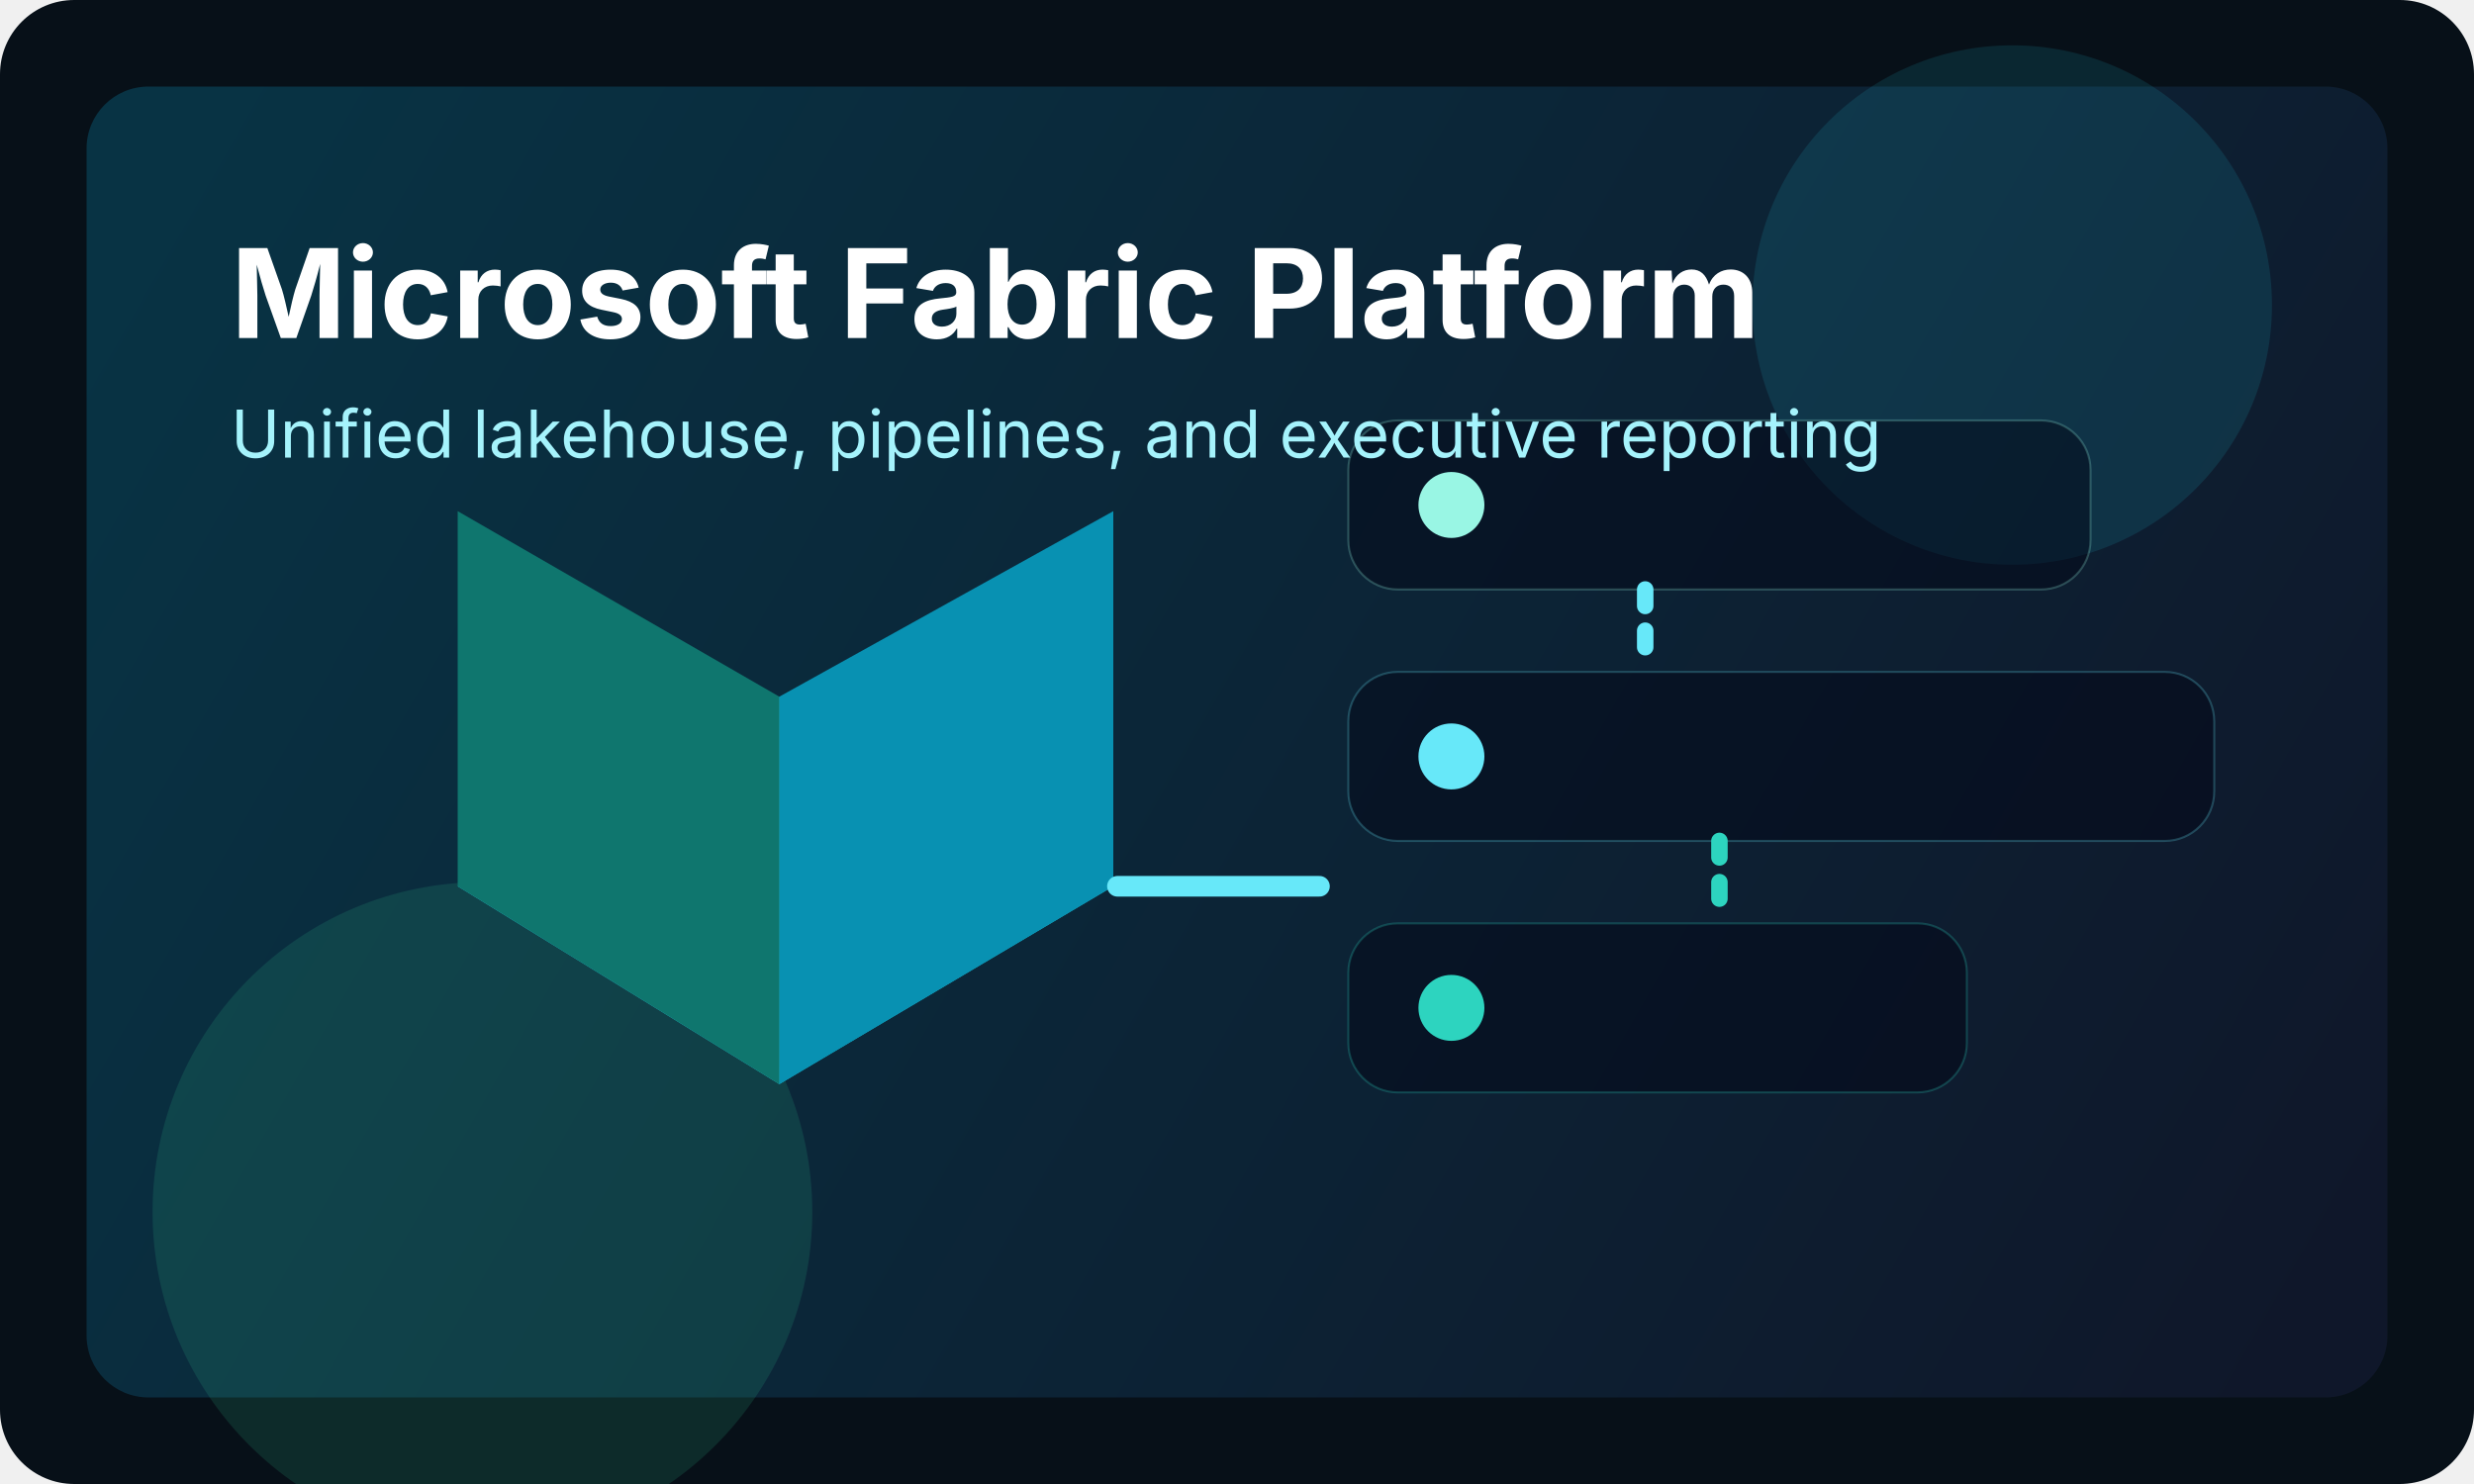
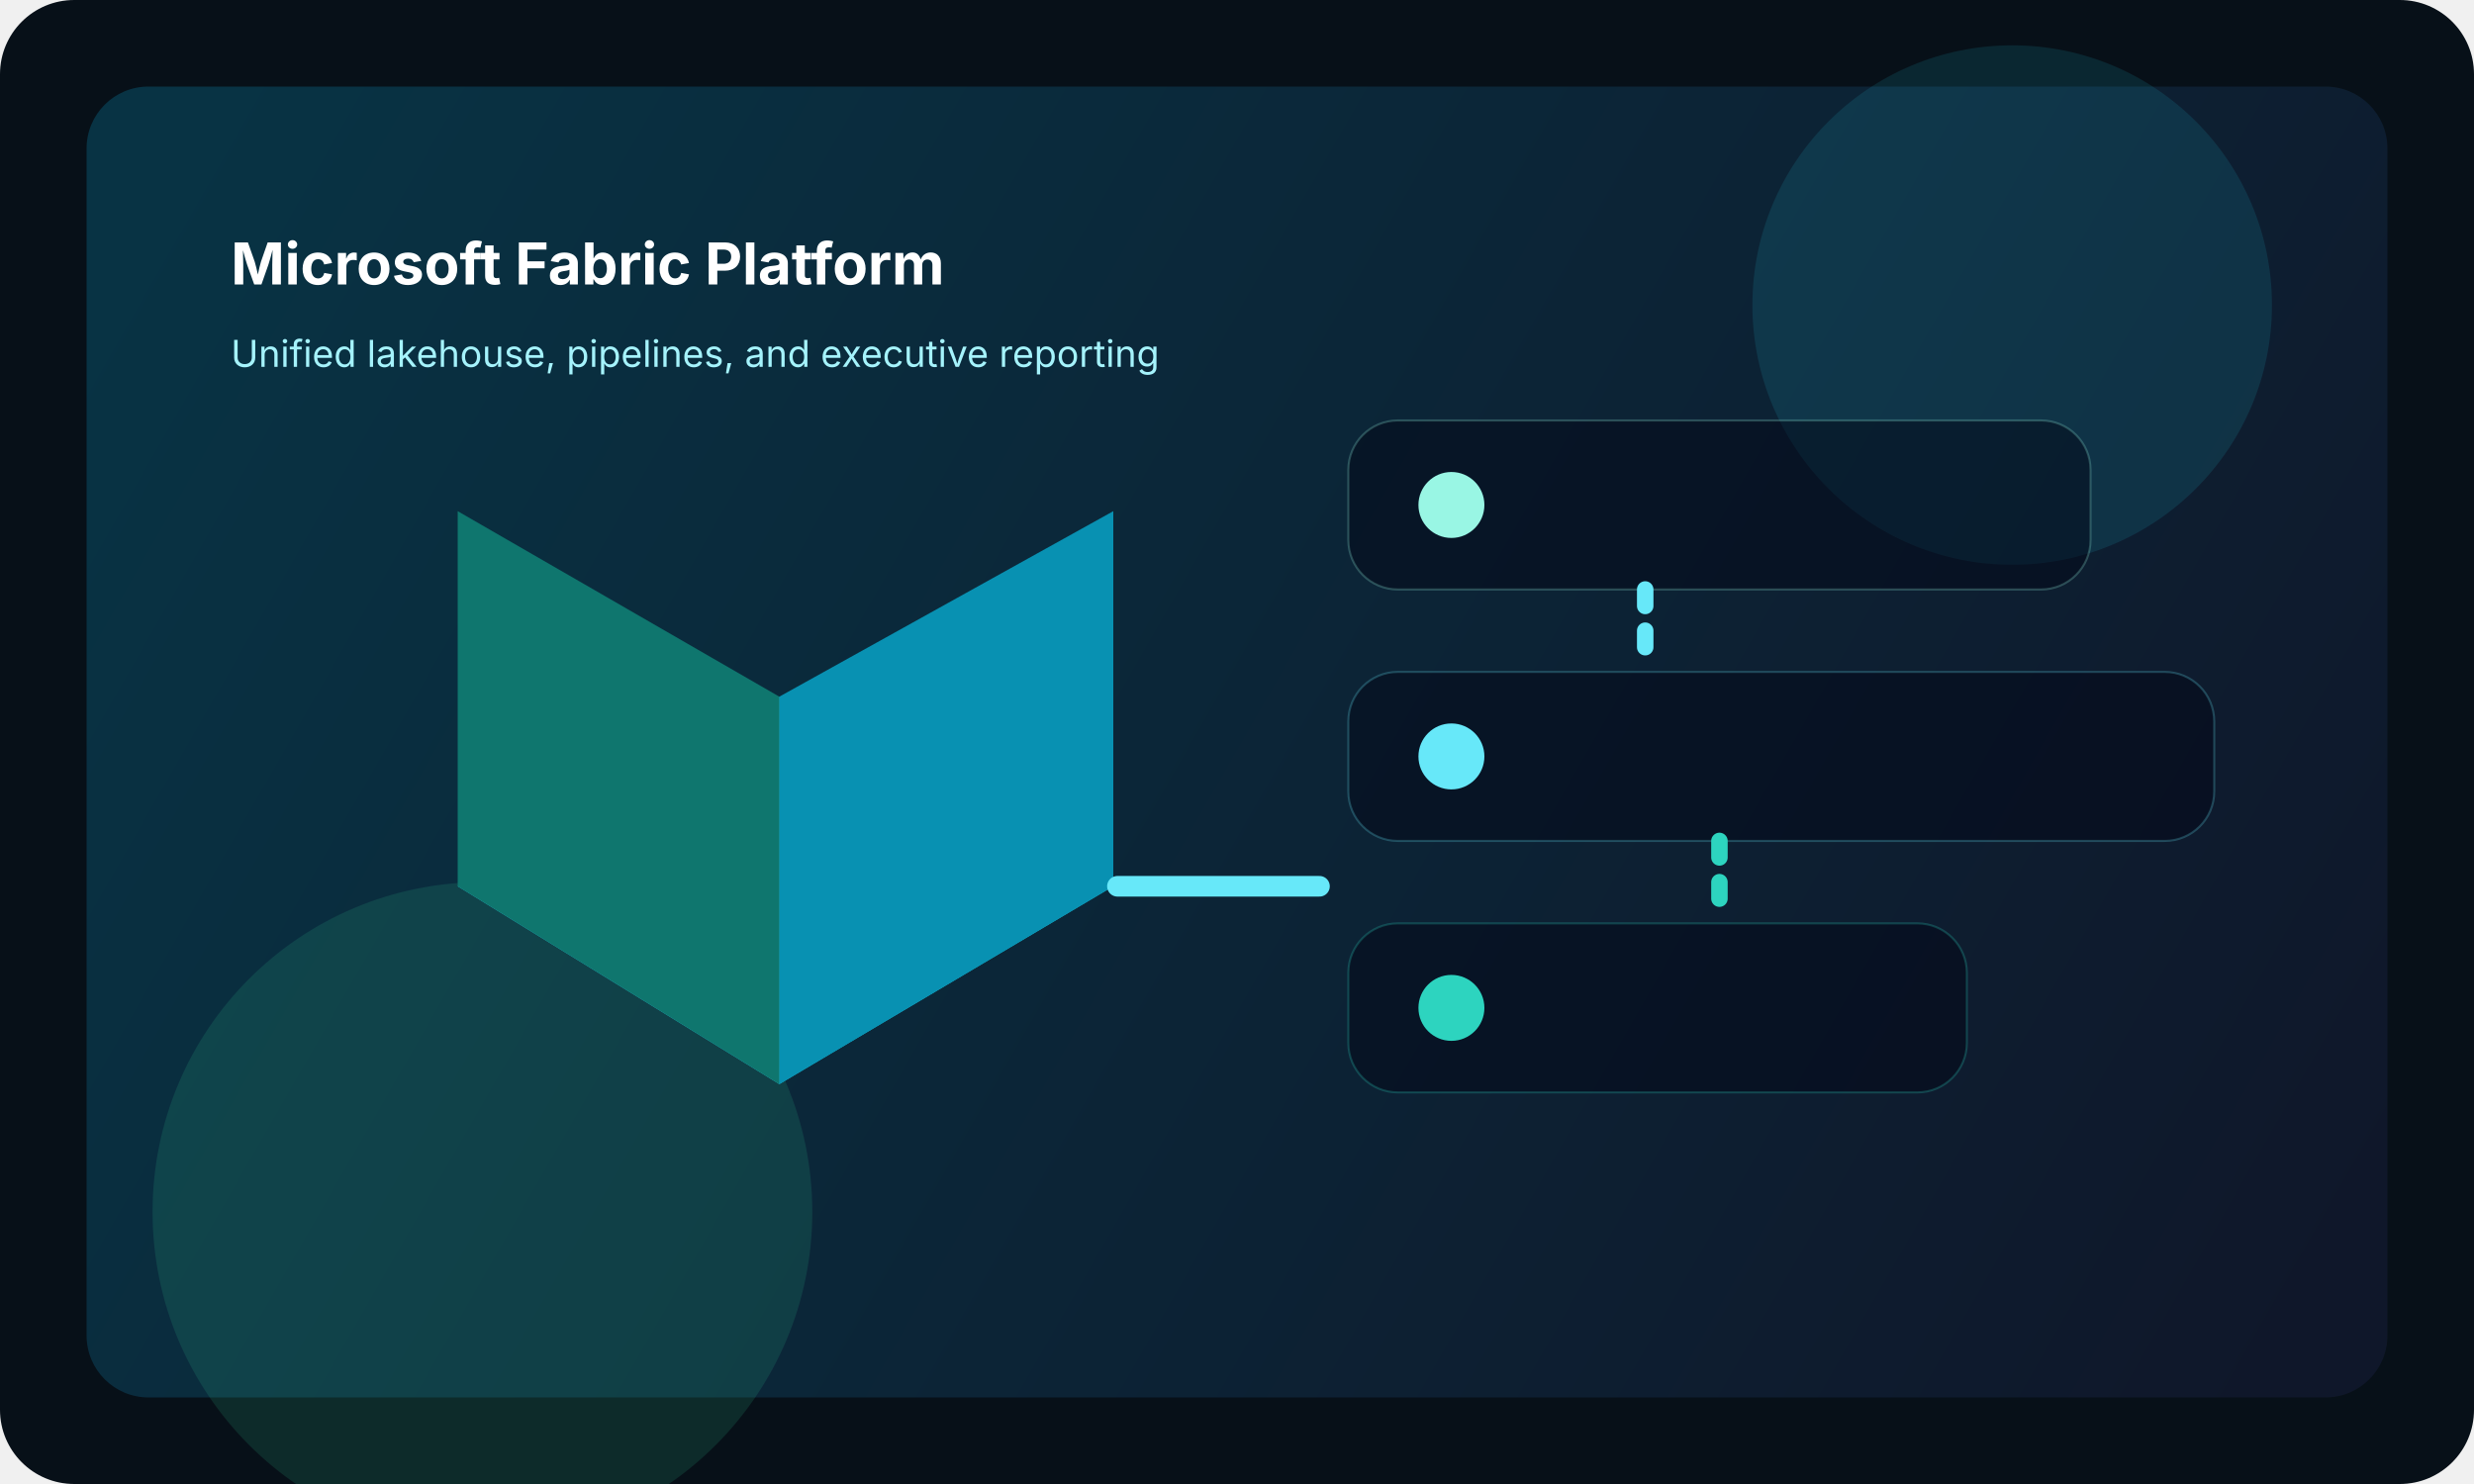
<svg xmlns="http://www.w3.org/2000/svg" width="1200" height="720" viewBox="0 0 1200 720" fill="none">
  <rect width="1200" height="720" rx="36" fill="#071018" />
  <rect x="42" y="42" width="1116" height="636" rx="30" fill="url(#bg)" />
  <circle cx="976" cy="148" r="126" fill="#22D3EE" fill-opacity="0.12" />
  <circle cx="234" cy="588" r="160" fill="#34D399" fill-opacity="0.14" />
  <path d="M222 430L378 338L540 430L378 526L222 430Z" fill="#22D3EE" fill-opacity="0.82" />
  <path d="M378 338L378 526L540 430L540 248L378 338Z" fill="#0891B2" />
  <path d="M222 430V248L378 338V526L222 430Z" fill="#0F766E" />
  <rect x="654" y="204" width="360" height="82" rx="24" fill="#020617" fill-opacity="0.5" stroke="#99F6E4" stroke-opacity="0.24" />
  <rect x="654" y="326" width="420" height="82" rx="24" fill="#020617" fill-opacity="0.5" stroke="#67E8F9" stroke-opacity="0.24" />
  <rect x="654" y="448" width="300" height="82" rx="24" fill="#020617" fill-opacity="0.5" stroke="#2DD4BF" stroke-opacity="0.24" />
  <circle cx="704" cy="245" r="16" fill="#99F6E4" />
  <circle cx="704" cy="367" r="16" fill="#67E8F9" />
  <circle cx="704" cy="489" r="16" fill="#2DD4BF" />
  <path d="M542 430H640" stroke="#67E8F9" stroke-width="10" stroke-linecap="round" />
  <path d="M798 286V324" stroke="#67E8F9" stroke-width="8" stroke-linecap="round" stroke-dasharray="8 12" />
  <path d="M834 408V446" stroke="#2DD4BF" stroke-width="8" stroke-linecap="round" stroke-dasharray="8 12" />
-   <text x="112" y="164" fill="white" font-family="Inter, Arial, sans-serif" font-size="60" font-weight="700">Microsoft Fabric Platform</text>
-   <text x="112" y="222" fill="#A5F3FC" font-family="Inter, Arial, sans-serif" font-size="32">Unified lakehouse, pipelines, and executive reporting</text>
+   <text x="112" y="138" fill="white" font-family="Inter, Arial, sans-serif" font-size="28" font-weight="700">Microsoft Fabric Platform</text>
+   <text x="112" y="178" fill="#A5F3FC" font-family="Inter, Arial, sans-serif" font-size="18">Unified lakehouse, pipelines, and executive reporting</text>
  <defs>
    <linearGradient id="bg" x1="88" y1="70" x2="1112" y2="658" gradientUnits="userSpaceOnUse">
      <stop stop-color="#083344" />
      <stop offset="1" stop-color="#0F172A" />
    </linearGradient>
  </defs>
</svg>
